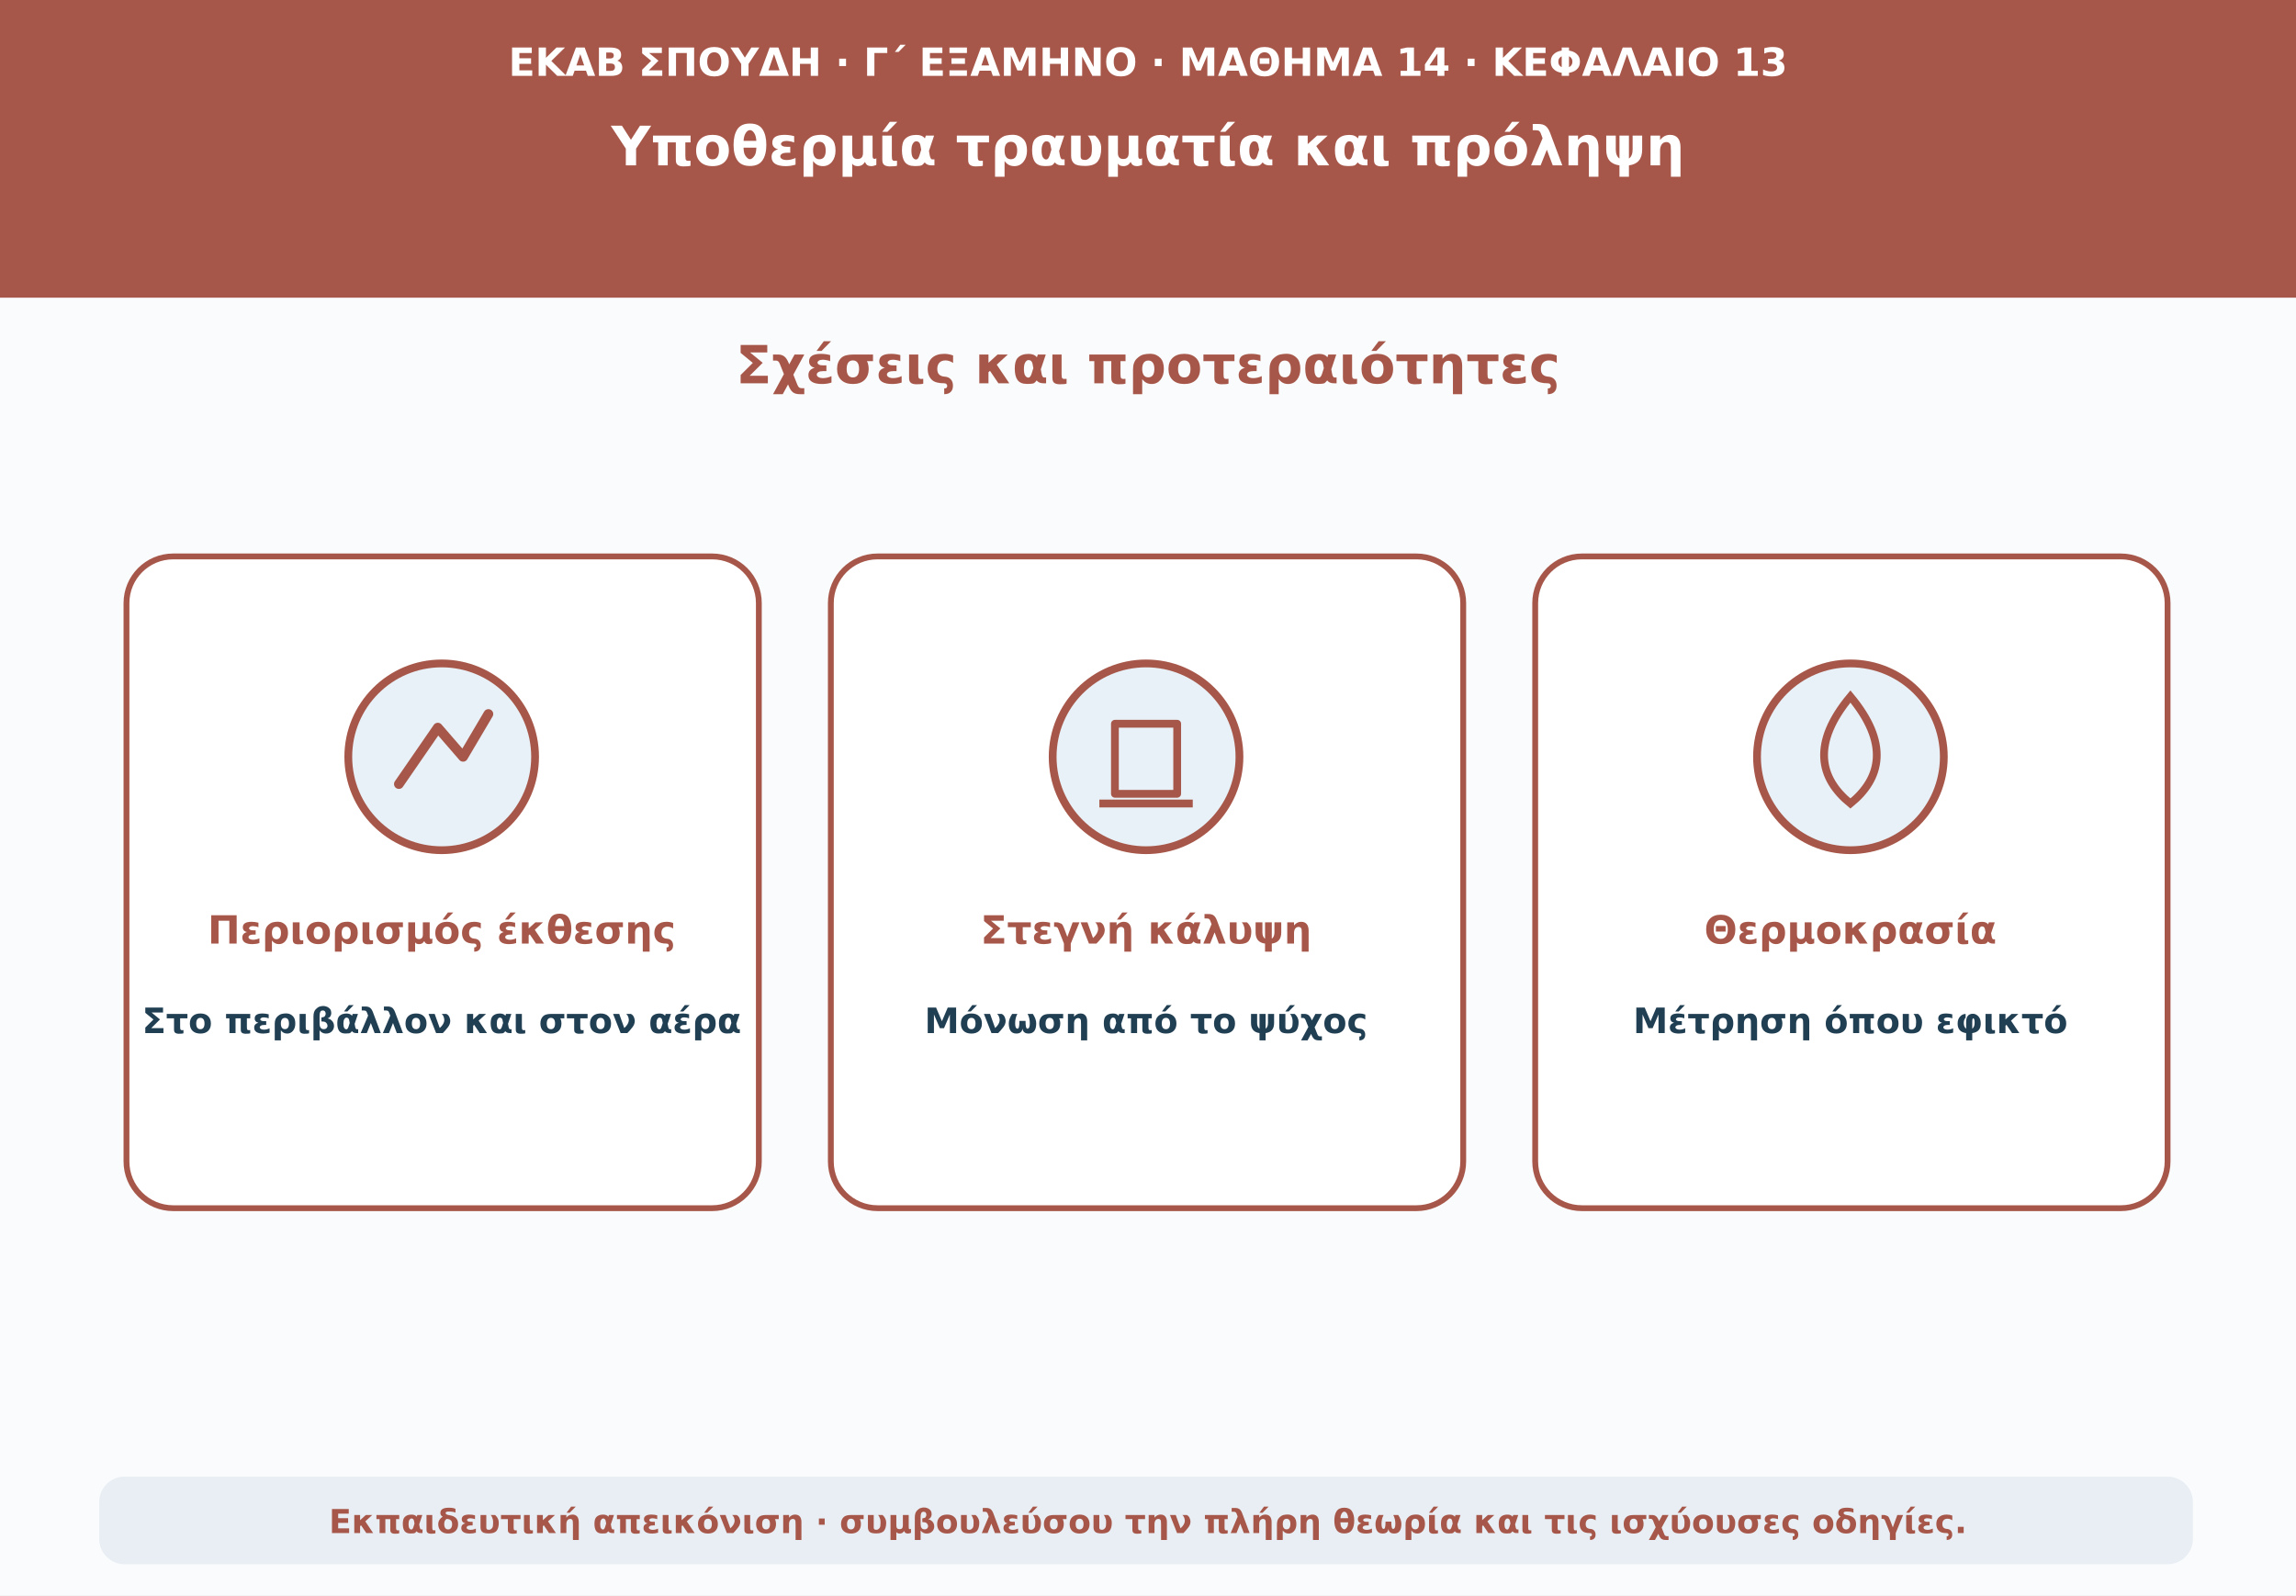
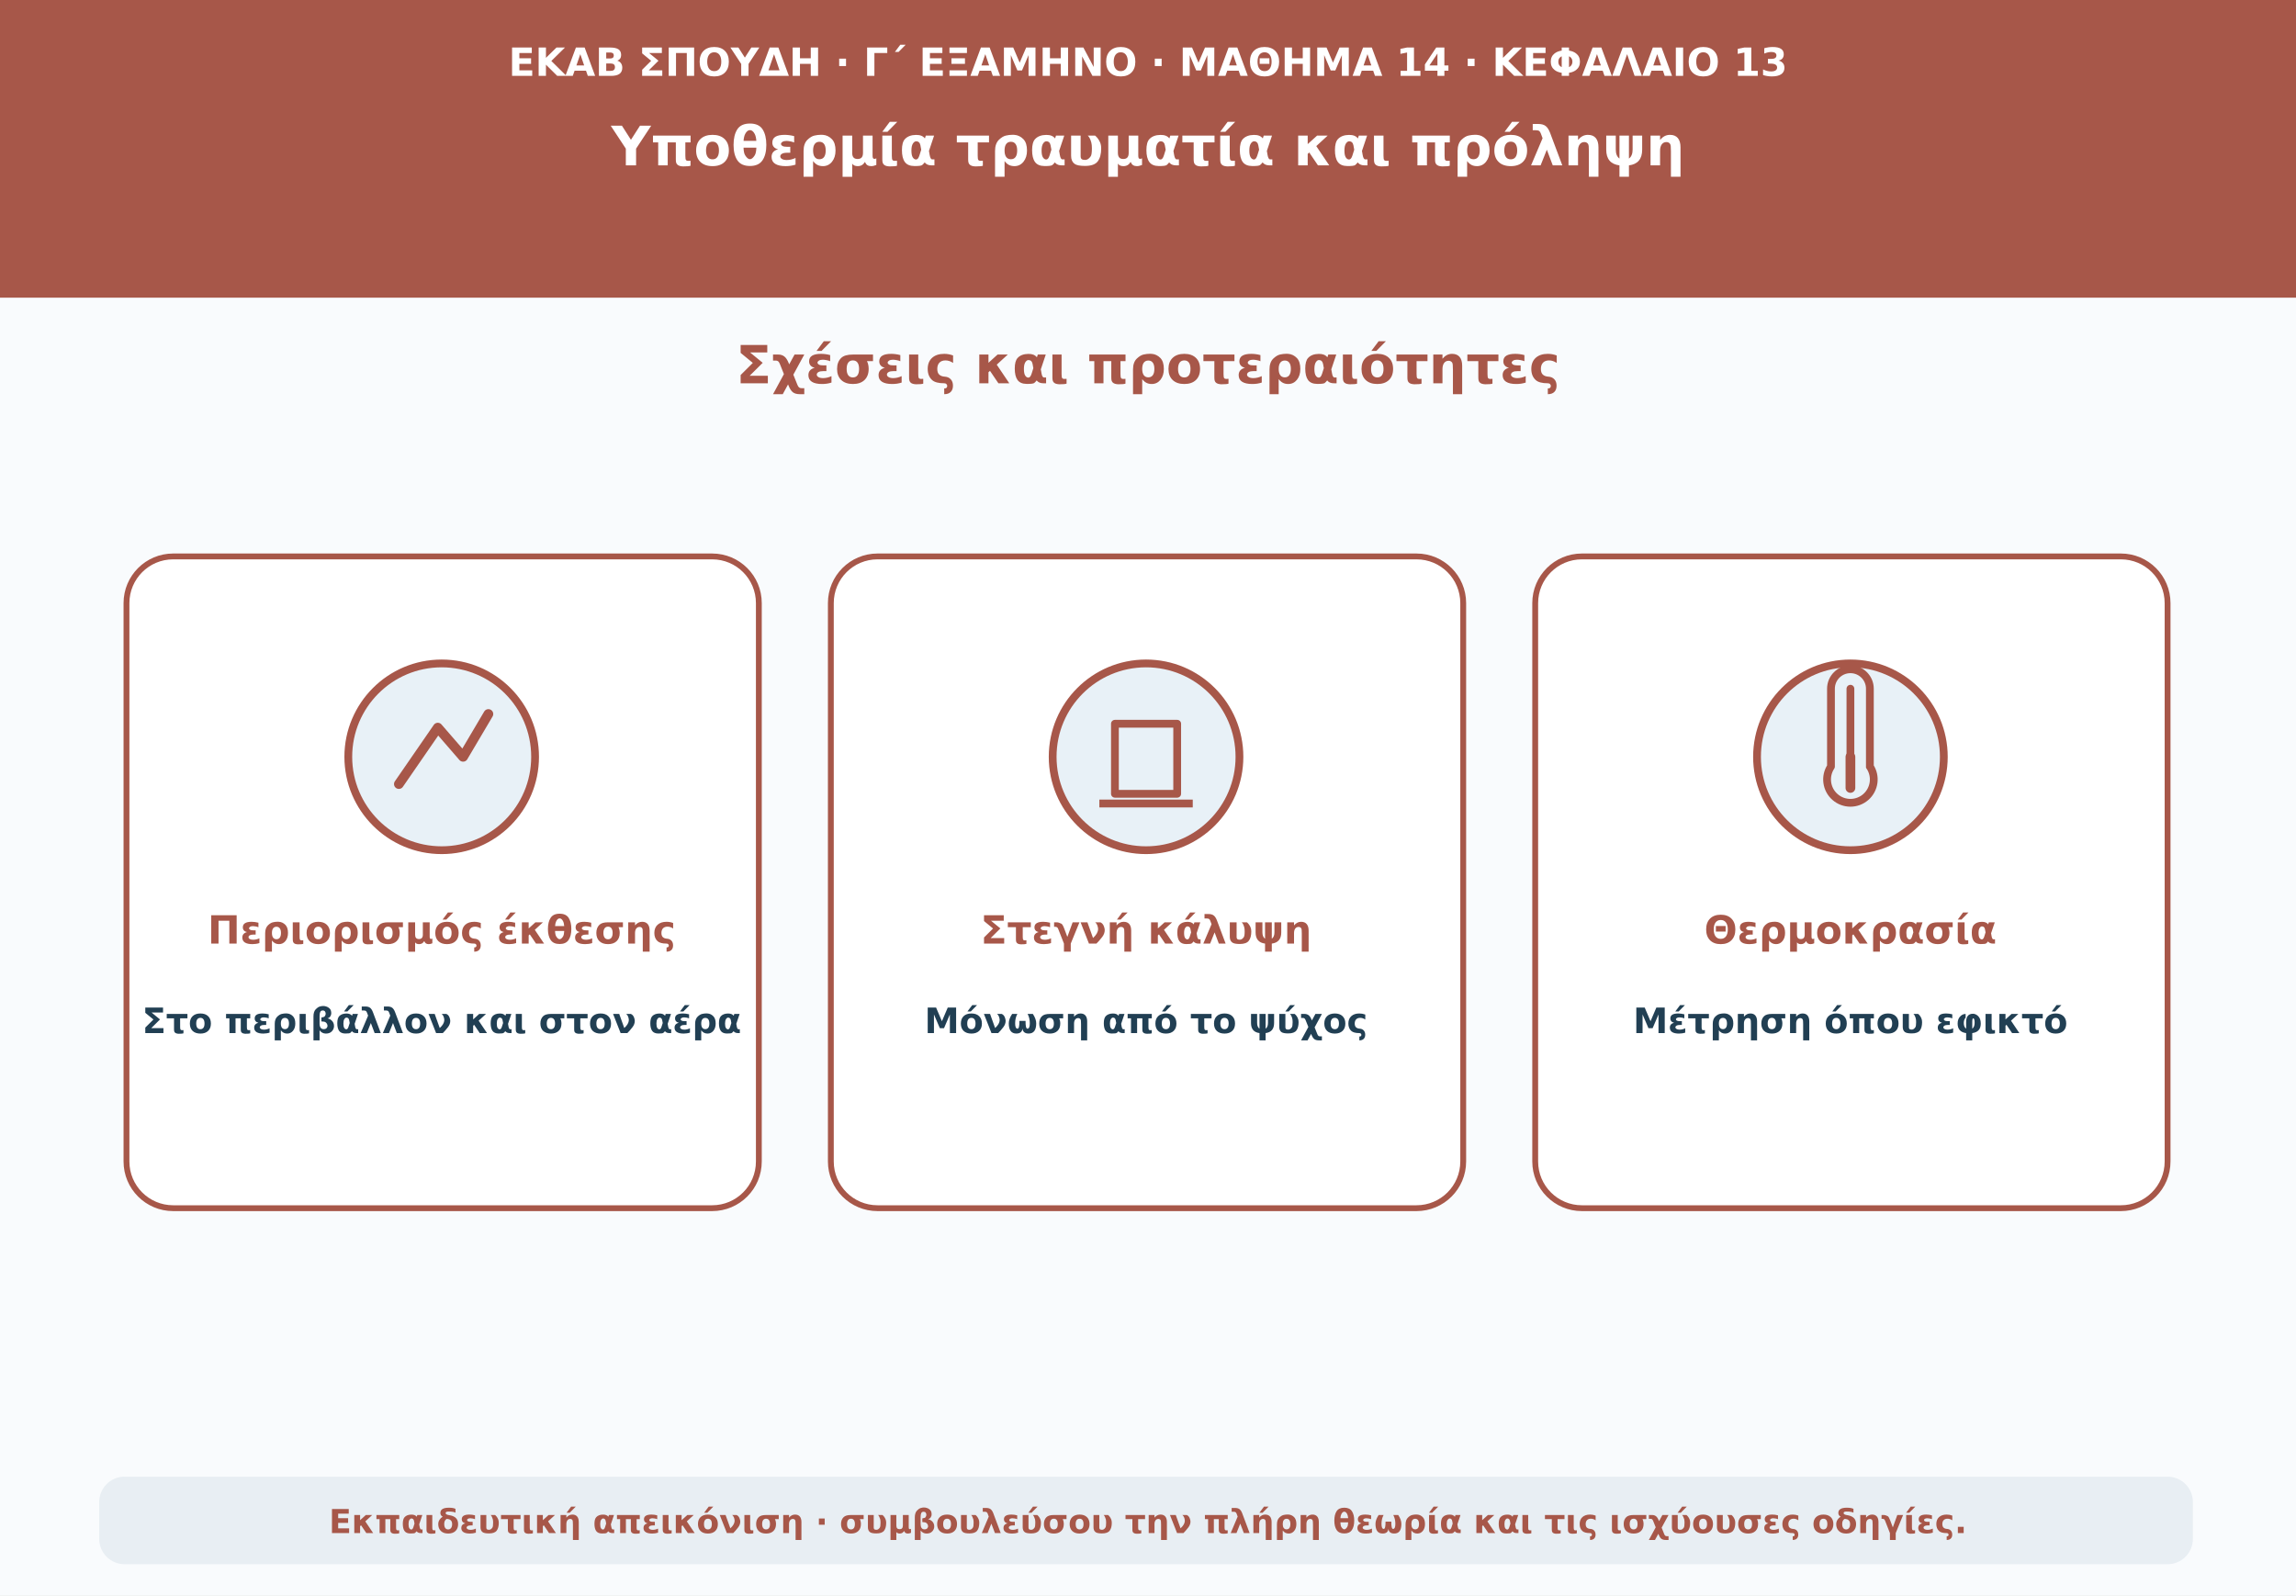
<svg xmlns="http://www.w3.org/2000/svg" viewBox="0 0 1180 820" role="img" aria-labelledby="t d">
  <rect width="1180" height="820" fill="#f9fbfd" />
  <path d="M0 0H1180V153H0Z" fill="#a75749" />
  <text x="590" y="39" text-anchor="middle" font-family="DejaVu Sans,Arial,sans-serif" font-size="20" font-weight="690" fill="#ffffff">ΕΚΑΒ ΣΠΟΥΔΗ · Γ΄ ΕΞΑΜΗΝΟ · ΜΑΘΗΜΑ 14 · ΚΕΦΑΛΑΙΟ 13</text>
  <text x="590" y="85" text-anchor="middle" font-family="DejaVu Sans,Arial,sans-serif" font-size="28" font-weight="760" fill="#ffffff">Υποθερμία τραυματία και πρόληψη</text>
  <text x="590" y="197" text-anchor="middle" font-family="DejaVu Sans,Arial,sans-serif" font-size="27" font-weight="740" fill="#a75749">Σχέσεις και προτεραιότητες</text>
  <rect x="65" y="286" width="325" height="335" rx="24" fill="#fff" stroke="#a75749" stroke-width="3" />
  <rect x="427" y="286" width="325" height="335" rx="24" fill="#fff" stroke="#a75749" stroke-width="3" />
  <rect x="789" y="286" width="325" height="335" rx="24" fill="#fff" stroke="#a75749" stroke-width="3" />
  <circle cx="227" cy="389" r="48" fill="#e8f1f7" stroke="#a75749" stroke-width="4" />
  <path d="M205 403l20-29 13 15 13-22" fill="none" stroke="#a75749" stroke-width="5" stroke-linecap="round" stroke-linejoin="round" />
  <text x="227" y="485" text-anchor="middle" font-family="DejaVu Sans,Arial,sans-serif" font-size="20" font-weight="700" fill="#a75749">Περιορισμός έκθεσης</text>
  <text x="227" y="531" text-anchor="middle" font-family="DejaVu Sans,Arial,sans-serif" font-size="18" font-weight="650" fill="#213f53">Στο περιβάλλον και στον αέρα</text>
  <circle cx="589" cy="389" r="48" fill="#e8f1f7" stroke="#a75749" stroke-width="4" />
  <path d="M573 372h32v36h-32z m-8 41h48" fill="none" stroke="#a75749" stroke-width="4" stroke-linejoin="round" />
  <text x="589" y="485" text-anchor="middle" font-family="DejaVu Sans,Arial,sans-serif" font-size="20" font-weight="700" fill="#a75749">Στεγνή κάλυψη</text>
  <text x="589" y="531" text-anchor="middle" font-family="DejaVu Sans,Arial,sans-serif" font-size="18" font-weight="650" fill="#213f53">Μόνωση από το ψύχος</text>
  <circle cx="951" cy="389" r="48" fill="#e8f1f7" stroke="#a75749" stroke-width="4" />
-   <path d="M951 358c-20 24-16 42 0 55 16-13 20-31 0-55z" fill="none" stroke="#a75749" stroke-width="4" />
+   <path d="M951 354v49m-10-9a12 12 0 1 0 20 0v-40a10 10 0 0 0-20 0v40" fill="none" stroke="#a75749" stroke-width="4" stroke-linecap="round" />
+   <path d="M951 389v16" stroke="#a75749" stroke-width="5" stroke-linecap="round" />
  <text x="951" y="485" text-anchor="middle" font-family="DejaVu Sans,Arial,sans-serif" font-size="20" font-weight="700" fill="#a75749">Θερμοκρασία</text>
  <text x="951" y="531" text-anchor="middle" font-family="DejaVu Sans,Arial,sans-serif" font-size="18" font-weight="650" fill="#213f53">Μέτρηση όπου εφικτό</text>
  <rect x="51" y="759" width="1076" height="45" rx="13" fill="#e8eef3" />
  <text x="590" y="788" text-anchor="middle" font-family="DejaVu Sans,Arial,sans-serif" font-size="17" font-weight="610" fill="#a75749">Εκπαιδευτική απεικόνιση · συμβουλεύσου την πλήρη θεωρία και τις ισχύουσες οδηγίες.</text>
</svg>
